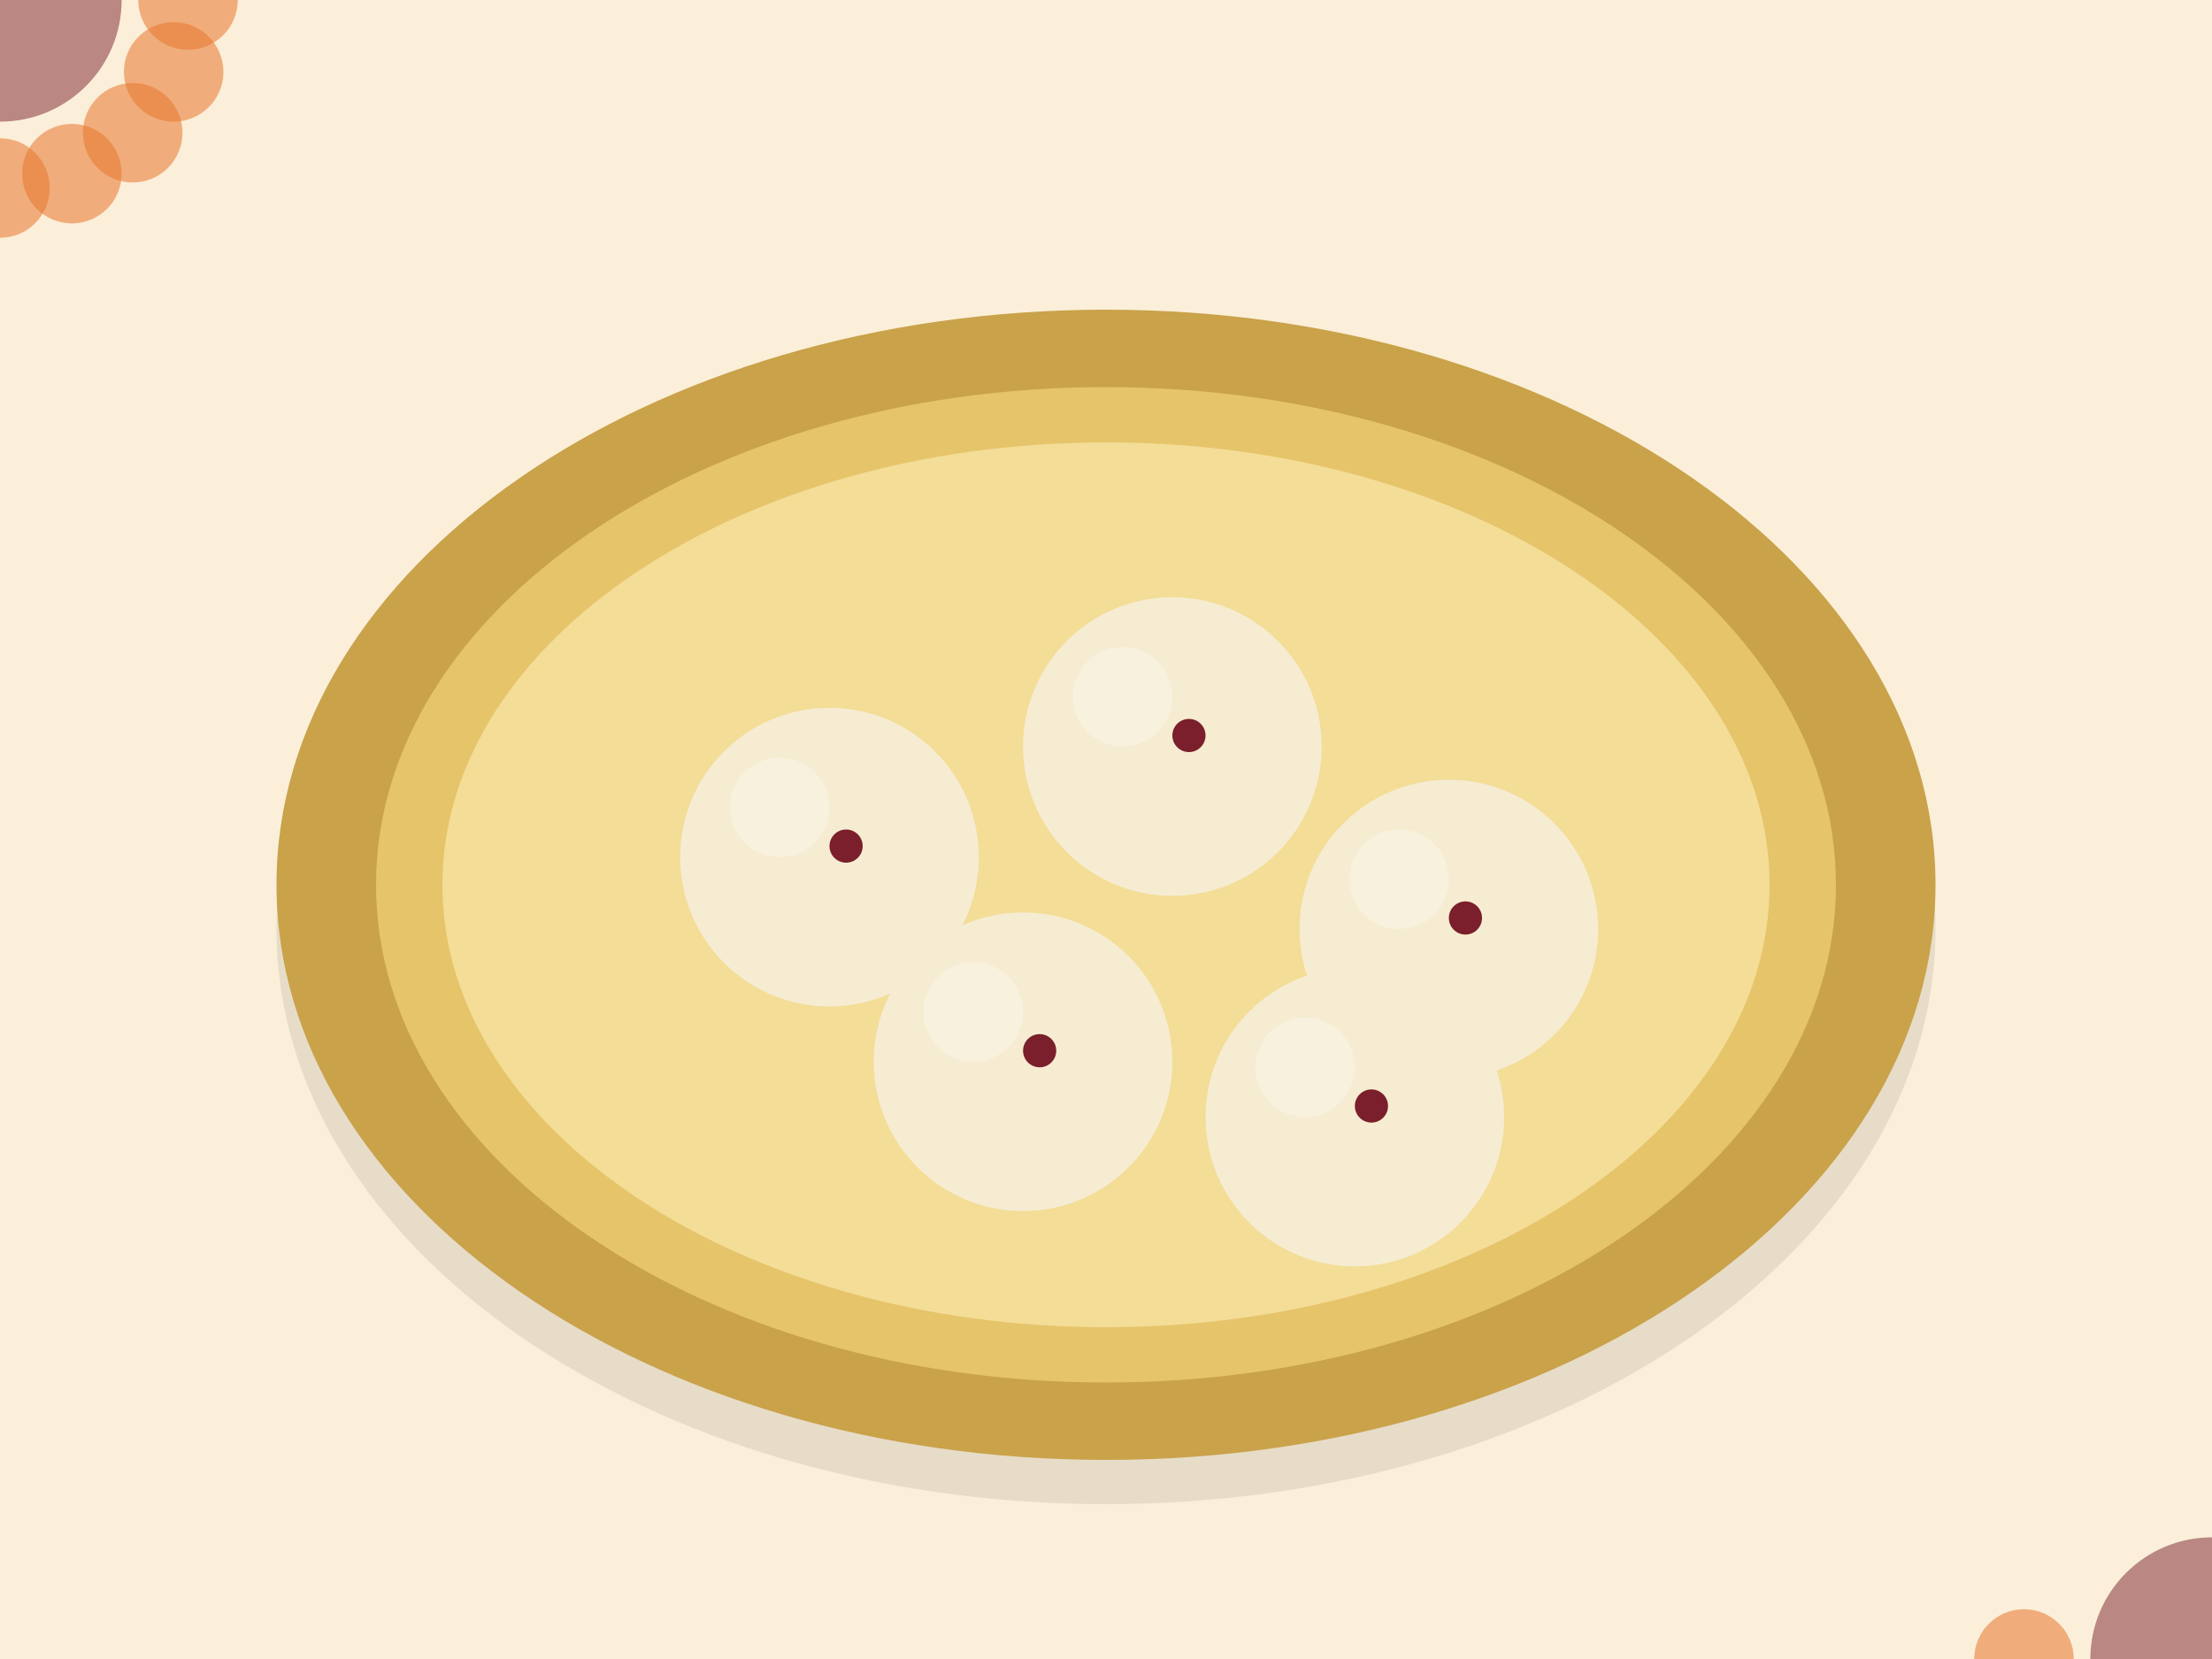
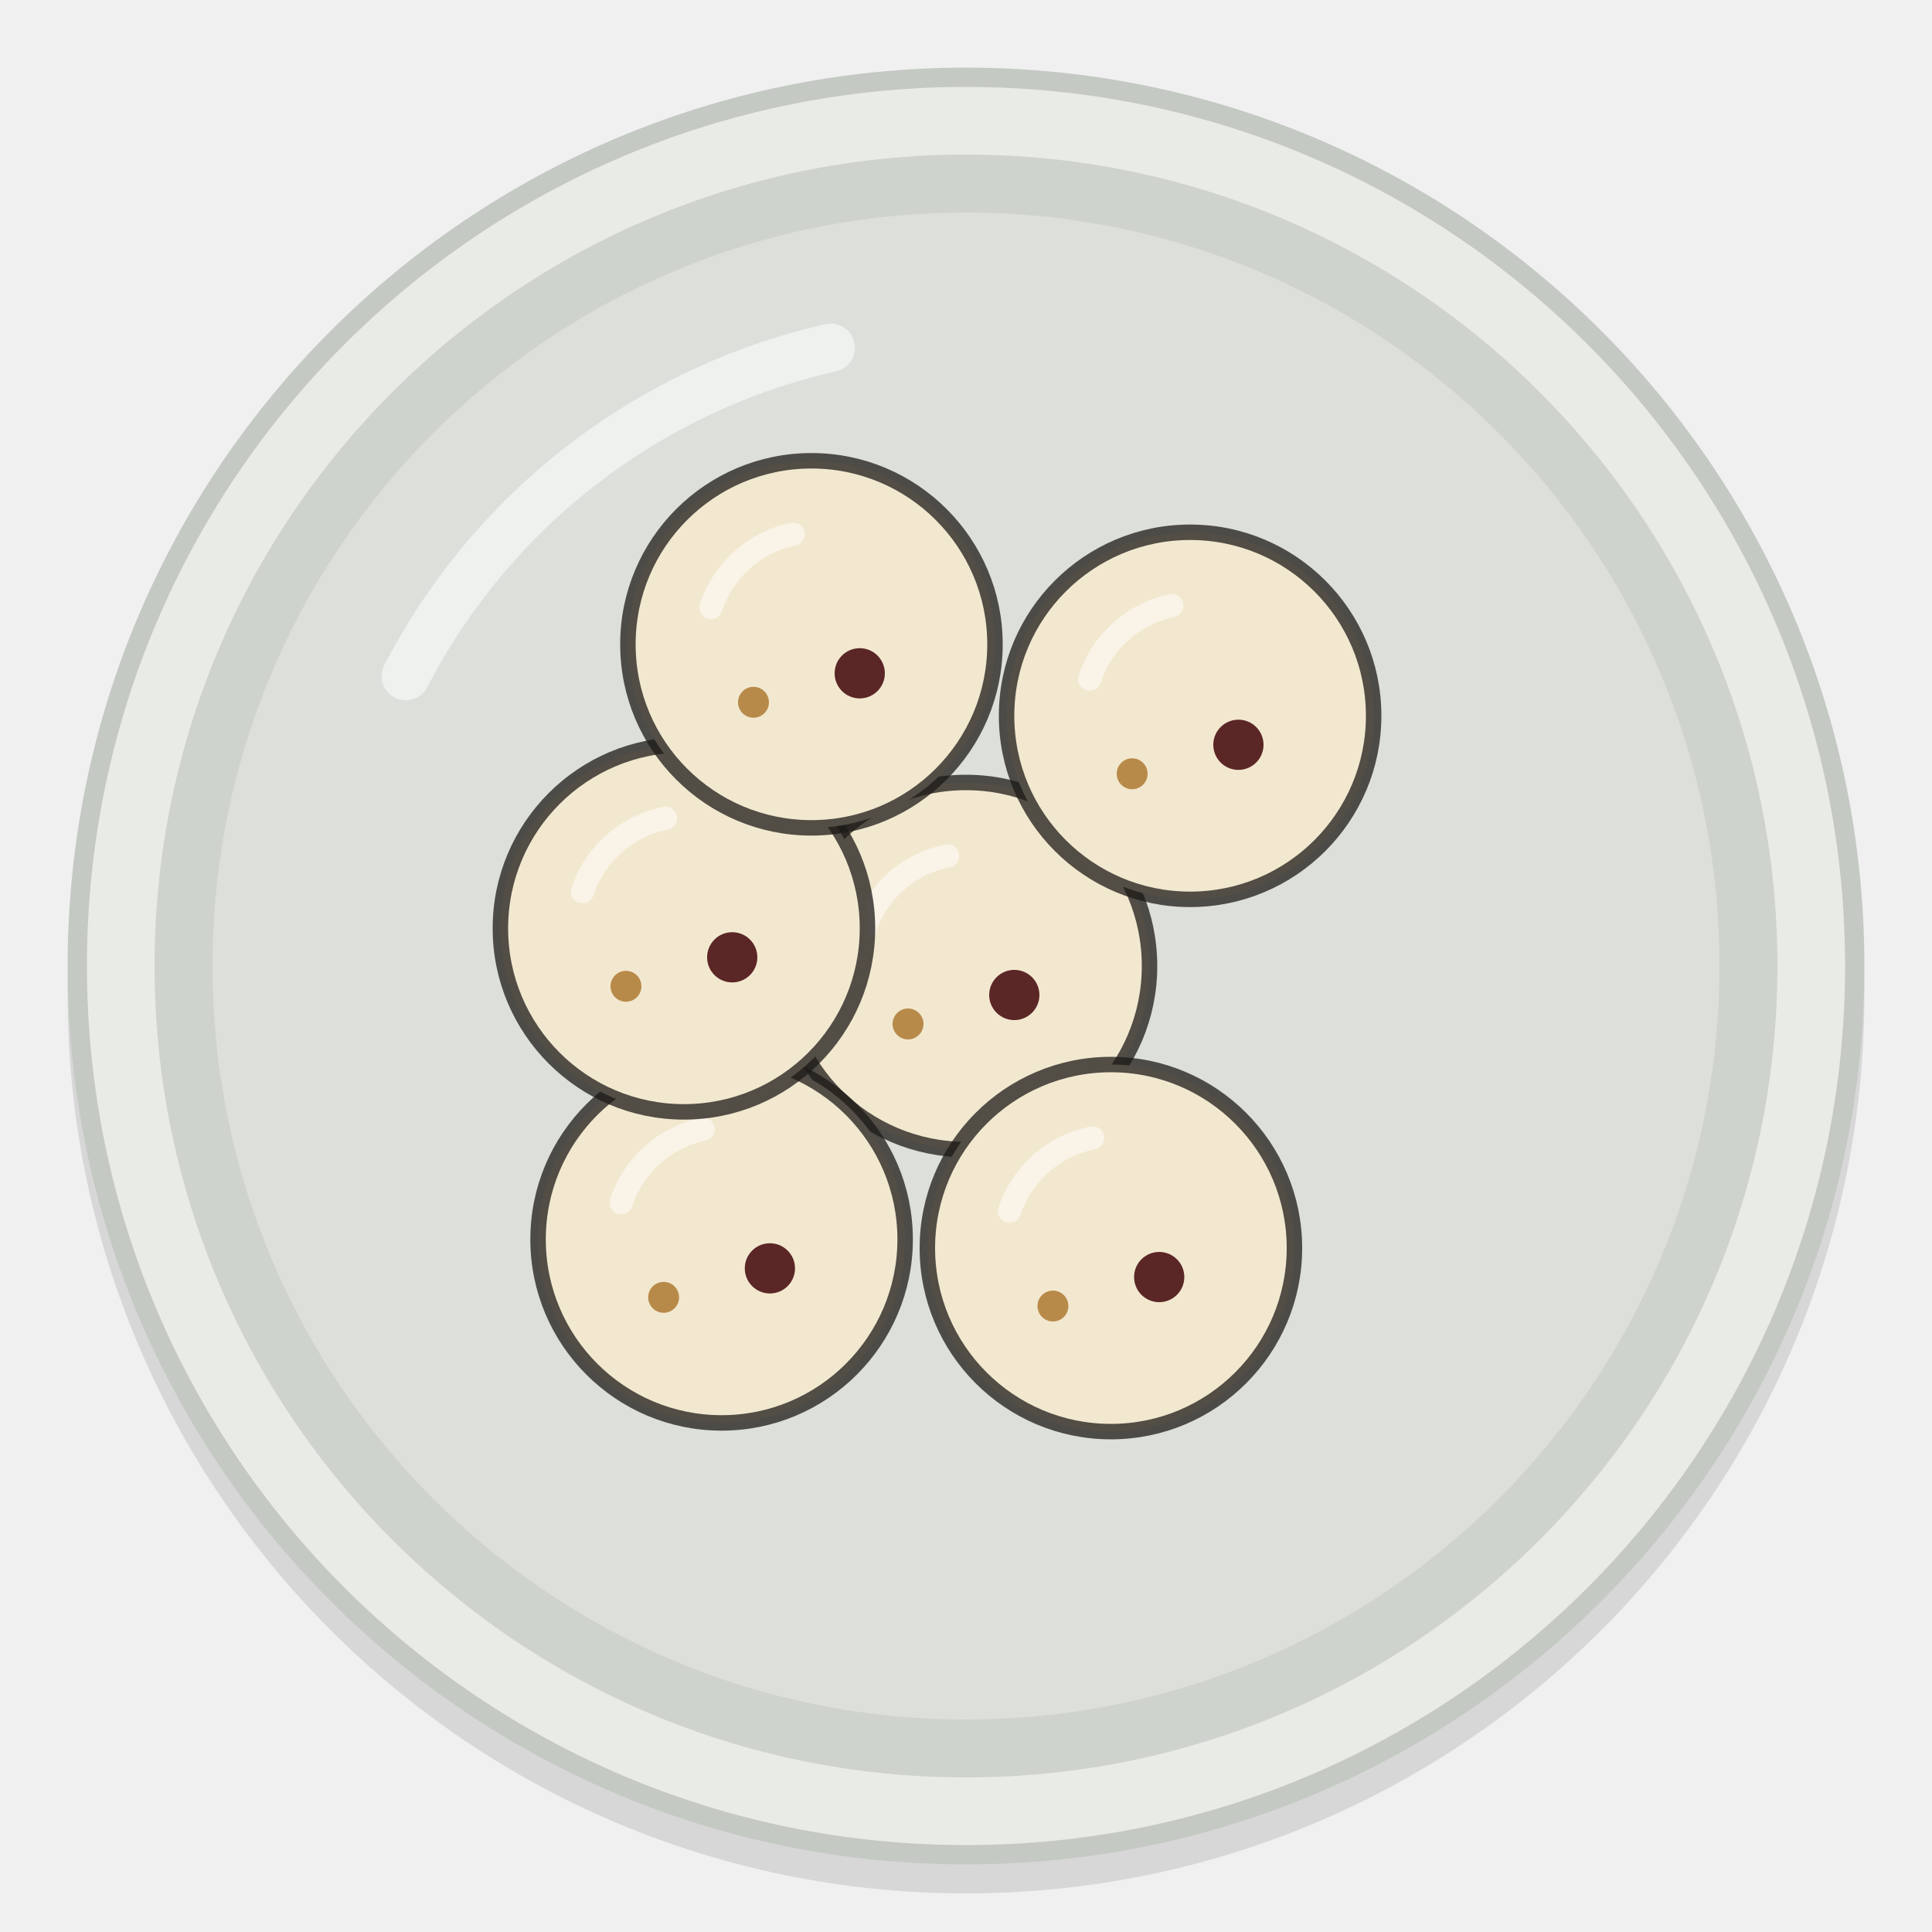
- <svg xmlns="http://www.w3.org/2000/svg" viewBox="0 0 400 300" role="img" aria-label="rava-ladoo">
-   <rect width="400" height="300" fill="#fbefd9" />
-   <circle cx="0" cy="0" r="22" fill="#7a1f2b" opacity="0.5" />
-   <circle cx="34.0" cy="0.0" r="9" fill="#e8772e" opacity="0.55" />
-   <circle cx="31.4" cy="13.0" r="9" fill="#e8772e" opacity="0.55" />
-   <circle cx="24.0" cy="24.0" r="9" fill="#e8772e" opacity="0.55" />
-   <circle cx="13.0" cy="31.4" r="9" fill="#e8772e" opacity="0.55" />
-   <circle cx="0.0" cy="34.0" r="9" fill="#e8772e" opacity="0.55" />
-   <circle cx="400" cy="300" r="22" fill="#7a1f2b" opacity="0.5" />
-   <circle cx="366.0" cy="300.0" r="9" fill="#e8772e" opacity="0.55" />
-   <circle cx="368.6" cy="313.0" r="9" fill="#e8772e" opacity="0.55" />
-   <circle cx="376.0" cy="324.0" r="9" fill="#e8772e" opacity="0.55" />
-   <circle cx="387.0" cy="331.4" r="9" fill="#e8772e" opacity="0.55" />
-   <circle cx="400.0" cy="334.0" r="9" fill="#e8772e" opacity="0.55" />
-   <ellipse cx="200" cy="168" rx="150" ry="104" fill="#000" opacity="0.08" />
-   <ellipse cx="200" cy="160" rx="150" ry="104" fill="#c9a24a" />
-   <ellipse cx="200" cy="160" rx="132" ry="90" fill="#e6c46a" />
-   <ellipse cx="200" cy="160" rx="120" ry="80" fill="#f3dd97" />
-   <circle cx="150" cy="155" r="27" fill="#f6ecd2" />
-   <circle cx="141" cy="146" r="9" fill="#fff" opacity="0.25" />
-   <circle cx="153" cy="153" r="3" fill="#7a1f2b" />
-   <circle cx="212" cy="135" r="27" fill="#f6ecd2" />
-   <circle cx="203" cy="126" r="9" fill="#fff" opacity="0.25" />
-   <circle cx="215" cy="133" r="3" fill="#7a1f2b" />
-   <circle cx="262" cy="168" r="27" fill="#f6ecd2" />
-   <circle cx="253" cy="159" r="9" fill="#fff" opacity="0.25" />
-   <circle cx="265" cy="166" r="3" fill="#7a1f2b" />
-   <circle cx="185" cy="192" r="27" fill="#f6ecd2" />
-   <circle cx="176" cy="183" r="9" fill="#fff" opacity="0.25" />
-   <circle cx="188" cy="190" r="3" fill="#7a1f2b" />
-   <circle cx="245" cy="202" r="27" fill="#f6ecd2" />
-   <circle cx="236" cy="193" r="9" fill="#fff" opacity="0.25" />
-   <circle cx="248" cy="200" r="3" fill="#7a1f2b" />
+ <svg xmlns="http://www.w3.org/2000/svg" viewBox="0 0 200 200" role="img" aria-label="rava-ladoo on a steel plate">
+   <circle cx="100" cy="103" r="93" fill="#1d1a17" opacity="0.12" />
+   <circle cx="100" cy="100" r="93" fill="#c5c9c4" />
+   <circle cx="100" cy="100" r="91" fill="#e9ebe7" />
+   <circle cx="100" cy="100" r="84" fill="#cfd3ce" />
+   <circle cx="100" cy="100" r="78" fill="#dcdfda" />
+   <path d="M 42 70 A 66 66 0 0 1 86 36" fill="none" stroke="#fff" stroke-width="5" stroke-linecap="round" opacity="0.55" />
+   <circle cx="100.0" cy="100.0" r="19" fill="#f2e8cf" stroke="#1d1a17" stroke-opacity="0.75" stroke-width="1.6" stroke-linejoin="round" />
+   <path d="M 89.5 96.2 A 11.4 11.4 0 0 1 98.1 88.6" stroke="#fff" stroke-opacity="0.5" stroke-width="2.4" fill="none" stroke-linecap="round" />
+   <circle cx="105.0" cy="103.0" r="2.6" fill="#5b2626" />
+   <circle cx="94.0" cy="106.0" r="1.6" fill="#b88a4a" />
+   <circle cx="115.0" cy="129.2" r="19" fill="#f2e8cf" stroke="#1d1a17" stroke-opacity="0.75" stroke-width="1.6" stroke-linejoin="round" />
+   <path d="M 104.5 125.4 A 11.4 11.4 0 0 1 113.1 117.8" stroke="#fff" stroke-opacity="0.5" stroke-width="2.4" fill="none" stroke-linecap="round" />
+   <circle cx="120.0" cy="132.2" r="2.6" fill="#5b2626" />
+   <circle cx="109.0" cy="135.2" r="1.6" fill="#b88a4a" />
+   <circle cx="74.7" cy="128.3" r="19" fill="#f2e8cf" stroke="#1d1a17" stroke-opacity="0.75" stroke-width="1.6" stroke-linejoin="round" />
+   <path d="M 64.3 124.5 A 11.4 11.4 0 0 1 72.8 116.9" stroke="#fff" stroke-opacity="0.5" stroke-width="2.4" fill="none" stroke-linecap="round" />
+   <circle cx="79.7" cy="131.3" r="2.6" fill="#5b2626" />
+   <circle cx="68.7" cy="134.3" r="1.6" fill="#b88a4a" />
+   <circle cx="70.8" cy="96.1" r="19" fill="#f2e8cf" stroke="#1d1a17" stroke-opacity="0.75" stroke-width="1.6" stroke-linejoin="round" />
+   <path d="M 60.3 92.3 A 11.4 11.4 0 0 1 68.9 84.7" stroke="#fff" stroke-opacity="0.5" stroke-width="2.4" fill="none" stroke-linecap="round" />
+   <circle cx="75.8" cy="99.1" r="2.6" fill="#5b2626" />
+   <circle cx="64.8" cy="102.1" r="1.6" fill="#b88a4a" />
+   <circle cx="84.0" cy="66.7" r="19" fill="#f2e8cf" stroke="#1d1a17" stroke-opacity="0.75" stroke-width="1.6" stroke-linejoin="round" />
+   <path d="M 73.6 62.9 A 11.4 11.4 0 0 1 82.1 55.3" stroke="#fff" stroke-opacity="0.5" stroke-width="2.4" fill="none" stroke-linecap="round" />
+   <circle cx="89.0" cy="69.7" r="2.6" fill="#5b2626" />
+   <circle cx="78.0" cy="72.7" r="1.6" fill="#b88a4a" />
+   <circle cx="123.2" cy="74.1" r="19" fill="#f2e8cf" stroke="#1d1a17" stroke-opacity="0.75" stroke-width="1.6" stroke-linejoin="round" />
+   <path d="M 112.8 70.3 A 11.4 11.4 0 0 1 121.3 62.7" stroke="#fff" stroke-opacity="0.5" stroke-width="2.4" fill="none" stroke-linecap="round" />
+   <circle cx="128.2" cy="77.1" r="2.6" fill="#5b2626" />
+   <circle cx="117.2" cy="80.1" r="1.6" fill="#b88a4a" />
</svg>
